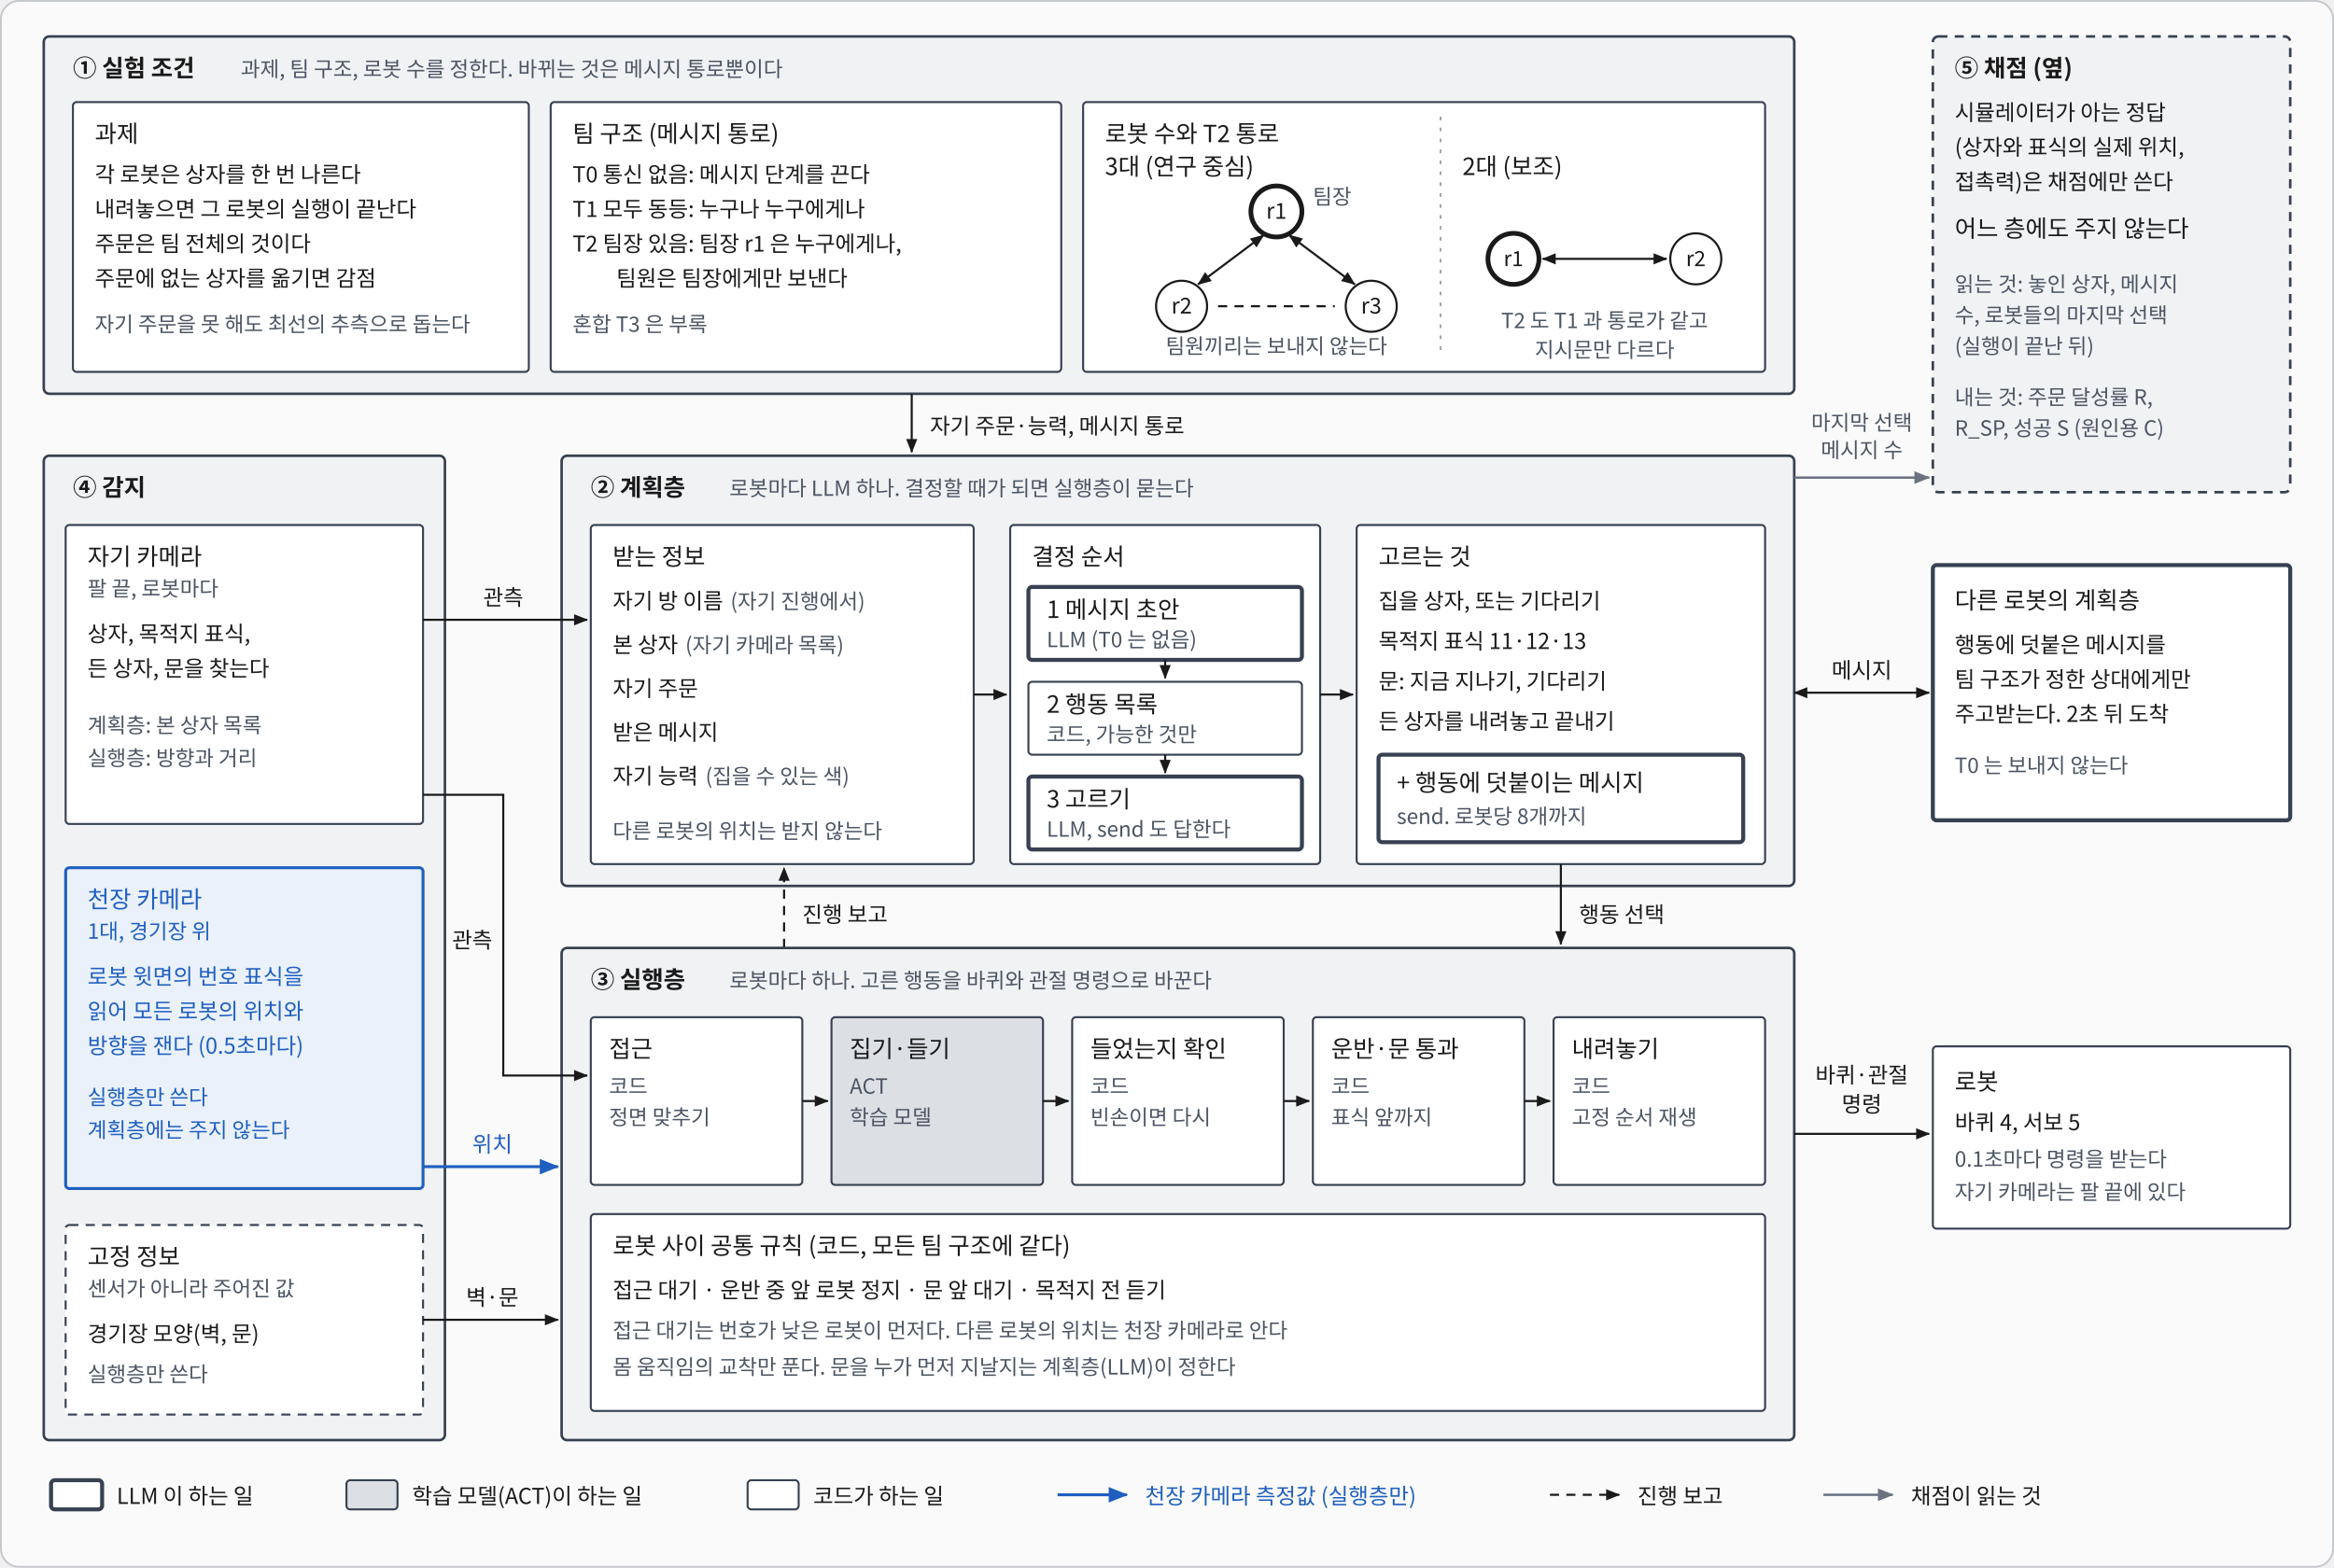
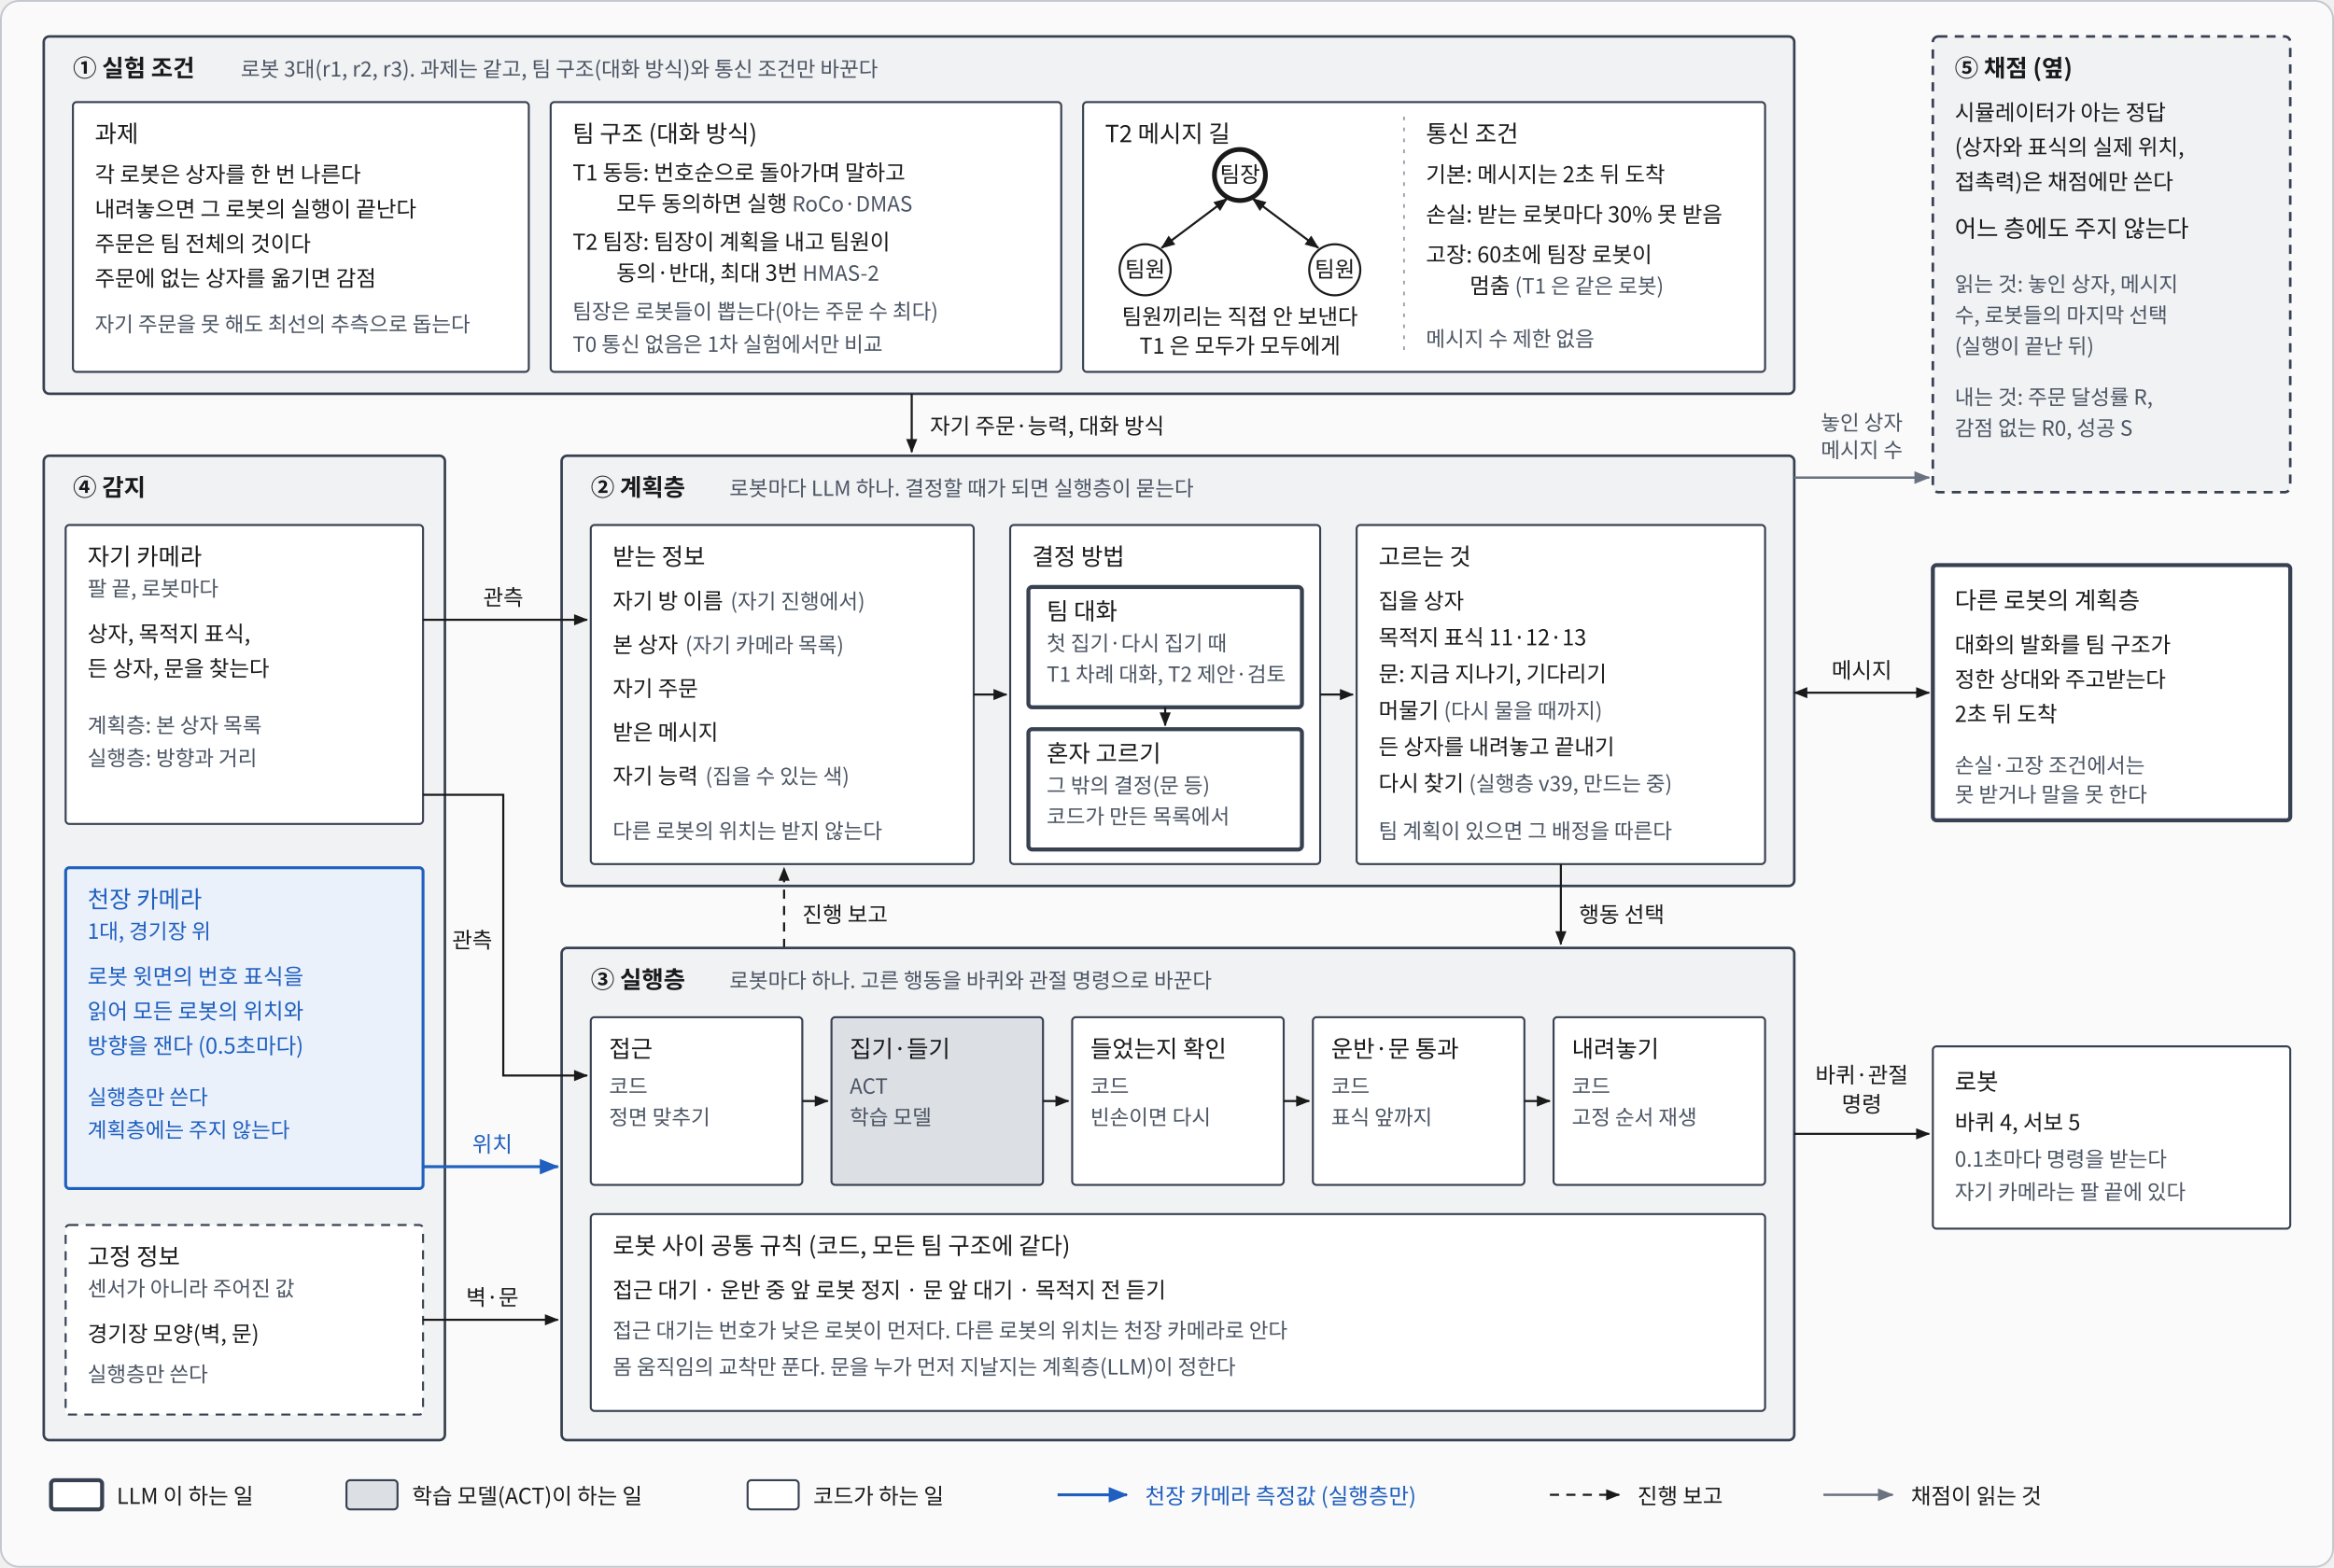
- <svg xmlns="http://www.w3.org/2000/svg" viewBox="0 0 1280 860" width="1280" height="860" role="img" aria-label="전체 구조: 실험 조건(과제, 팀 구조 T0 T1 T2, 로봇 3대와 T2 메시지 통로)이 계획층에 자기 주문과 능력을 준다. 계획층은 로봇마다 LLM 하나로, 자기 방 이름, 본 상자, 자기 주문, 받은 메시지, 자기 능력을 받아 상자, 표식, 문, 내려놓기, 기다리기 가운데 하나를 고르고 행동에 메시지를 덧붙인다. 행동 선택은 실행층이 받아 ACT 로 집기와 들기를, 코드로 접근, 운반, 문 통과, 내려놓기를 하고 로봇 사이 공통 규칙을 지킨 뒤 바퀴와 관절 명령을 내보내며 진행을 계획층에 보고한다. 감지는 자기 카메라의 관측을 계획층과 실행층에, 천장 카메라의 모든 로봇 위치와 방향을 실행층에만 준다. 채점은 옆에서 실행 결과를 읽어 주문 달성률을 내고, 정답 좌표는 어느 층에도 가지 않는다" font-family="'Noto Sans CJK KR','Noto Sans KR','Apple SD Gothic Neo','Malgun Gothic',Helvetica,Arial,sans-serif">
+ <svg xmlns="http://www.w3.org/2000/svg" viewBox="0 0 1280 860" width="1280" height="860" role="img" aria-label="전체 구조: 로봇 3대. 실험 조건은 팀 구조(T1 동등: 번호순 차례 대화와 합의, T2 팀장: 로봇들이 뽑은 팀장의 계획과 팀원 검토)와 통신 조건(기본, 메시지 30% 손실, 60초에 팀장 고장)을 정한다. 계획층은 로봇마다 LLM 하나로, 첫 집기와 다시 집기 때는 팀 대화로, 그 밖에는 혼자 행동 목록에서 고른다. 실행층은 ACT 로 집기와 들기를, 코드로 접근, 운반, 문 통과, 내려놓기를 한다. 감지는 자기 카메라의 관측을 계획층과 실행층에, 천장 카메라의 로봇 위치를 실행층에만 준다. 채점은 실행 뒤 놓인 상자로 주문 달성률을 낸다" font-family="'Noto Sans CJK KR','Noto Sans KR','Apple SD Gothic Neo','Malgun Gothic',Helvetica,Arial,sans-serif">
  <defs>
    <style>
      text { fill: #1a1a1a; font-size: 12px; }
      .tb { font-size: 13px; font-weight: 600; }
      .tm { font-size: 13px; font-weight: 500; }
      .ts { font-size: 11.5px; fill: #4b5563; }
      .bl { fill: #1f5fbf; }
      .cont { fill: #f1f2f4; stroke: #374151; stroke-width: 1.4; }
      .box { fill: #fff; stroke: #374151; stroke-width: 1.1; }
      .llm { stroke-width: 2.2; }
      .act { fill: #dcdfe4; }
      .cam { fill: #eaf1fb; stroke: #1f5fbf; stroke-width: 1.6; }
      .dash { stroke-dasharray: 5 4; }
      .lg { fill: none; stroke: #6b7280; stroke-width: 1.3; }
      .ln { fill: none; stroke: #1a1a1a; stroke-width: 1.15; }
      .lb { fill: none; stroke: #1f5fbf; stroke-width: 1.6; }
    </style>
    <marker id="h" viewBox="0 0 10 10" refX="9.4" refY="5" markerWidth="7" markerHeight="7" orient="auto-start-reverse">
      <path d="M0.5 1.2 L10 5 L0.5 8.8 z" fill="#1a1a1a" />
    </marker>
    <marker id="g" viewBox="0 0 10 10" refX="9.4" refY="5" markerWidth="7" markerHeight="7" orient="auto-start-reverse">
      <path d="M0.5 1.2 L10 5 L0.5 8.8 z" fill="#6b7280" />
    </marker>
    <marker id="b" viewBox="0 0 10 10" refX="9.4" refY="5" markerWidth="7" markerHeight="7" orient="auto-start-reverse">
      <path d="M0.5 1.2 L10 5 L0.5 8.8 z" fill="#1f5fbf" />
    </marker>
  </defs>
  <rect x="0.5" y="0.5" width="1279" height="859" rx="10" fill="#fafafa" stroke="#c4c7cc" />
  <rect class="cont" x="24" y="20" width="960" height="196" rx="3" />
  <text class="tb" x="40" y="42">① 실험 조건</text>
-   <text class="ts" x="132" y="42">과제, 팀 구조, 로봇 수를 정한다. 바뀌는 것은 메시지 통로뿐이다</text>
+   <text class="ts" x="132" y="42">로봇 3대(r1, r2, r3). 과제는 같고, 팀 구조(대화 방식)와 통신 조건만 바꾼다</text>
  <rect class="box" x="40" y="56" width="250" height="148" rx="2" />
  <text class="tm" x="52" y="78">과제</text>
  <text x="52" y="100">각 로봇은 상자를 한 번 나른다</text>
  <text x="52" y="119">내려놓으면 그 로봇의 실행이 끝난다</text>
  <text x="52" y="138">주문은 팀 전체의 것이다</text>
  <text x="52" y="157">주문에 없는 상자를 옮기면 감점</text>
  <text class="ts" x="52" y="182">자기 주문을 못 해도 최선의 추측으로 돕는다</text>
  <rect class="box" x="302" y="56" width="280" height="148" rx="2" />
-   <text class="tm" x="314" y="78">팀 구조 (메시지 통로)</text>
-   <text x="314" y="100">T0 통신 없음: 메시지 단계를 끈다</text>
-   <text x="314" y="119">T1 모두 동등: 누구나 누구에게나</text>
-   <text x="314" y="138">T2 팀장 있음: 팀장 r1 은 누구에게나,</text>
-   <text x="338" y="157">팀원은 팀장에게만 보낸다</text>
-   <text class="ts" x="314" y="182">혼합 T3 은 부록</text>
+   <text class="tm" x="314" y="78">팀 구조 (대화 방식)</text>
+   <text x="314" y="99">T1 동등: 번호순으로 돌아가며 말하고</text>
+   <text x="338" y="116">모두 동의하면 실행 <tspan class="ts">RoCo·DMAS</tspan>
+   </text>
+   <text x="314" y="137">T2 팀장: 팀장이 계획을 내고 팀원이</text>
+   <text x="338" y="154">동의·반대, 최대 3번 <tspan class="ts">HMAS-2</tspan>
+   </text>
+   <text class="ts" x="314" y="175">팀장은 로봇들이 뽑는다(아는 주문 수 최다)</text>
+   <text class="ts" x="314" y="193">T0 통신 없음은 1차 실험에서만 비교</text>
  <rect class="box" x="594" y="56" width="374" height="148" rx="2" />
-   <text class="tm" x="606" y="78">로봇 수와 T2 통로</text>
-   <text class="tm" x="606" y="96">3대 (연구 중심)</text>
-   <path class="ln" d="M693 129 L657 156" marker-start="url(#h)" marker-end="url(#h)" />
-   <path class="ln" d="M707 129 L743 156" marker-start="url(#h)" marker-end="url(#h)" />
-   <path class="ln dash" d="M668 168 H732" stroke="#6b7280" />
-   <circle cx="700" cy="116" r="14" fill="#fff" stroke="#1a1a1a" stroke-width="2.6" />
-   <circle cx="648" cy="168" r="14" fill="#fff" stroke="#1a1a1a" stroke-width="1.15" />
-   <circle cx="752" cy="168" r="14" fill="#fff" stroke="#1a1a1a" stroke-width="1.15" />
-   <g text-anchor="middle" class="ts" style="fill:#1a1a1a">
-     <text x="700" y="120" style="fill:#1a1a1a">r1</text>
-     <text x="648" y="172" style="fill:#1a1a1a">r2</text>
-     <text x="752" y="172" style="fill:#1a1a1a">r3</text>
+   <text class="tm" x="606" y="78">T2 메시지 길</text>
+   <path class="ln" d="M673 109 L637 136" marker-start="url(#h)" marker-end="url(#h)" />
+   <path class="ln" d="M687 109 L723 136" marker-start="url(#h)" marker-end="url(#h)" />
+   <circle cx="680" cy="96" r="14" fill="#fff" stroke="#1a1a1a" stroke-width="2.6" />
+   <circle cx="628" cy="148" r="14" fill="#fff" stroke="#1a1a1a" stroke-width="1.15" />
+   <circle cx="732" cy="148" r="14" fill="#fff" stroke="#1a1a1a" stroke-width="1.15" />
+   <g text-anchor="middle" class="ts">
+     <text x="680" y="100" style="fill:#1a1a1a">팀장</text>
+     <text x="628" y="152" style="fill:#1a1a1a">팀원</text>
+     <text x="732" y="152" style="fill:#1a1a1a">팀원</text>
+     <text x="680" y="178">팀원끼리는 직접 안 보낸다</text>
+     <text x="680" y="194">T1 은 모두가 모두에게</text>
  </g>
-   <text class="ts" x="720" y="112">팀장</text>
-   <text class="ts" x="700" y="194" text-anchor="middle">팀원끼리는 보내지 않는다</text>
-   <path d="M790 64 V196" stroke="#9ca3af" stroke-width="1" stroke-dasharray="2 4" fill="none" />
-   <text class="tm" x="802" y="96">2대 (보조)</text>
-   <path class="ln" d="M846 142 H914" marker-start="url(#h)" marker-end="url(#h)" />
-   <circle cx="830" cy="142" r="14" fill="#fff" stroke="#1a1a1a" stroke-width="2.6" />
-   <circle cx="930" cy="142" r="14" fill="#fff" stroke="#1a1a1a" stroke-width="1.15" />
-   <g text-anchor="middle">
-     <text class="ts" x="830" y="146" style="fill:#1a1a1a">r1</text>
-     <text class="ts" x="930" y="146" style="fill:#1a1a1a">r2</text>
-     <text class="ts" x="880" y="180">T2 도 T1 과 통로가 같고</text>
-     <text class="ts" x="880" y="196">지시문만 다르다</text>
-   </g>
+   <path d="M770 64 V196" stroke="#9ca3af" stroke-width="1" stroke-dasharray="2 4" fill="none" />
+   <text class="tm" x="782" y="78">통신 조건</text>
+   <text x="782" y="100">기본: 메시지는 2초 뒤 도착</text>
+   <text x="782" y="122">손실: 받는 로봇마다 30% 못 받음</text>
+   <text x="782" y="144">고장: 60초에 팀장 로봇이</text>
+   <text x="806" y="161">멈춤 <tspan class="ts">(T1 은 같은 로봇)</tspan>
+   </text>
+   <text class="ts" x="782" y="190">메시지 수 제한 없음</text>
  <path class="ln" d="M500 216 V248" marker-end="url(#h)" />
-   <text x="510" y="238">자기 주문·능력, 메시지 통로</text>
+   <text x="510" y="238">자기 주문·능력, 대화 방식</text>
  <rect class="cont" x="308" y="250" width="676" height="236" rx="3" />
  <text class="tb" x="324" y="272">② 계획층</text>
  <text class="ts" x="400" y="272">로봇마다 LLM 하나. 결정할 때가 되면 실행층이 묻는다</text>
  <rect class="box" x="324" y="288" width="210" height="186" rx="2" />
  <text class="tm" x="336" y="310">받는 정보</text>
  <text x="336" y="334">자기 방 이름<tspan class="ts" dx="4">(자기 진행에서)</tspan>
  </text>
  <text x="336" y="358">본 상자<tspan class="ts" dx="4">(자기 카메라 목록)</tspan>
  </text>
  <text x="336" y="382">자기 주문</text>
  <text x="336" y="406">받은 메시지</text>
  <text x="336" y="430">자기 능력<tspan class="ts" dx="4">(집을 수 있는 색)</tspan>
  </text>
  <text class="ts" x="336" y="460">다른 로봇의 위치는 받지 않는다</text>
  <path class="ln" d="M534 381 H552" marker-end="url(#h)" />
  <rect class="box" x="554" y="288" width="170" height="186" rx="2" />
-   <text class="tm" x="566" y="310">결정 순서</text>
-   <rect class="box llm" x="564" y="322" width="150" height="40" rx="2" />
-   <text class="tm" x="574" y="339">1 메시지 초안</text>
-   <text class="ts" x="574" y="355">LLM (T0 는 없음)</text>
-   <path class="ln" d="M639 362 V372" marker-end="url(#h)" />
-   <rect class="box" x="564" y="374" width="150" height="40" rx="2" />
-   <text class="tm" x="574" y="391">2 행동 목록</text>
-   <text class="ts" x="574" y="407">코드, 가능한 것만</text>
-   <path class="ln" d="M639 414 V424" marker-end="url(#h)" />
-   <rect class="box llm" x="564" y="426" width="150" height="40" rx="2" />
-   <text class="tm" x="574" y="443">3 고르기</text>
-   <text class="ts" x="574" y="459">LLM, send 도 답한다</text>
+   <text class="tm" x="566" y="310">결정 방법</text>
+   <rect class="box llm" x="564" y="322" width="150" height="66" rx="2" />
+   <text class="tm" x="574" y="340">팀 대화</text>
+   <text class="ts" x="574" y="357">첫 집기·다시 집기 때</text>
+   <text class="ts" x="574" y="374">T1 차례 대화, T2 제안·검토</text>
+   <path class="ln" d="M639 388 V398" marker-end="url(#h)" />
+   <rect class="box llm" x="564" y="400" width="150" height="66" rx="2" />
+   <text class="tm" x="574" y="418">혼자 고르기</text>
+   <text class="ts" x="574" y="435">그 밖의 결정(문 등)</text>
+   <text class="ts" x="574" y="452">코드가 만든 목록에서</text>
  <path class="ln" d="M724 381 H742" marker-end="url(#h)" />
  <rect class="box" x="744" y="288" width="224" height="186" rx="2" />
  <text class="tm" x="756" y="310">고르는 것</text>
-   <text x="756" y="334">집을 상자, 또는 기다리기</text>
-   <text x="756" y="356">목적지 표식 11·12·13</text>
-   <text x="756" y="378">문: 지금 지나기, 기다리기</text>
-   <text x="756" y="400">든 상자를 내려놓고 끝내기</text>
-   <rect class="box llm" x="756" y="414" width="200" height="48" rx="2" />
-   <text class="tm" x="766" y="434">+ 행동에 덧붙이는 메시지</text>
-   <text class="ts" x="766" y="452">send. 로봇당 8개까지</text>
+   <text x="756" y="334">집을 상자</text>
+   <text x="756" y="354">목적지 표식 11·12·13</text>
+   <text x="756" y="374">문: 지금 지나기, 기다리기</text>
+   <text x="756" y="394">머물기 <tspan class="ts">(다시 물을 때까지)</tspan>
+   </text>
+   <text x="756" y="414">든 상자를 내려놓고 끝내기</text>
+   <text x="756" y="434">다시 찾기 <tspan class="ts">(실행층 v39, 만드는 중)</tspan>
+   </text>
+   <text class="ts" x="756" y="460">팀 계획이 있으면 그 배정을 따른다</text>
  <path class="ln" d="M984 380 H1058" marker-start="url(#h)" marker-end="url(#h)" />
  <text x="1021" y="372" text-anchor="middle">메시지</text>
  <rect class="box llm" x="1060" y="310" width="196" height="140" rx="2" />
  <text class="tm" x="1072" y="334">다른 로봇의 계획층</text>
-   <text x="1072" y="358">행동에 덧붙은 메시지를</text>
-   <text x="1072" y="377">팀 구조가 정한 상대에게만</text>
-   <text x="1072" y="396">주고받는다. 2초 뒤 도착</text>
-   <text class="ts" x="1072" y="424">T0 는 보내지 않는다</text>
+   <text x="1072" y="358">대화의 발화를 팀 구조가</text>
+   <text x="1072" y="377">정한 상대와 주고받는다</text>
+   <text x="1072" y="396">2초 뒤 도착</text>
+   <text class="ts" x="1072" y="424">손실·고장 조건에서는</text>
+   <text class="ts" x="1072" y="440">못 받거나 말을 못 한다</text>
  <path class="ln" d="M856 474 V518" marker-end="url(#h)" />
  <text x="866" y="506">행동 선택</text>
  <path class="ln dash" d="M430 520 V476" marker-end="url(#h)" />
  <text x="440" y="506">진행 보고</text>
  <rect class="cont" x="308" y="520" width="676" height="270" rx="3" />
  <text class="tb" x="324" y="542">③ 실행층</text>
  <text class="ts" x="400" y="542">로봇마다 하나. 고른 행동을 바퀴와 관절 명령으로 바꾼다</text>
  <rect class="box" x="324" y="558" width="116" height="92" rx="2" />
  <text class="tm" x="334" y="580">접근</text>
  <text class="ts" x="334" y="600">코드</text>
  <text class="ts" x="334" y="617">정면 맞추기</text>
  <path class="ln" d="M440 604 H454" marker-end="url(#h)" />
  <rect class="box act" x="456" y="558" width="116" height="92" rx="2" />
  <text class="tm" x="466" y="580">집기·들기</text>
  <text class="ts" x="466" y="600">ACT</text>
  <text class="ts" x="466" y="617">학습 모델</text>
  <path class="ln" d="M572 604 H586" marker-end="url(#h)" />
  <rect class="box" x="588" y="558" width="116" height="92" rx="2" />
  <text class="tm" x="598" y="580">들었는지 확인</text>
  <text class="ts" x="598" y="600">코드</text>
  <text class="ts" x="598" y="617">빈손이면 다시</text>
  <path class="ln" d="M704 604 H718" marker-end="url(#h)" />
  <rect class="box" x="720" y="558" width="116" height="92" rx="2" />
  <text class="tm" x="730" y="580">운반·문 통과</text>
  <text class="ts" x="730" y="600">코드</text>
  <text class="ts" x="730" y="617">표식 앞까지</text>
  <path class="ln" d="M836 604 H850" marker-end="url(#h)" />
  <rect class="box" x="852" y="558" width="116" height="92" rx="2" />
  <text class="tm" x="862" y="580">내려놓기</text>
  <text class="ts" x="862" y="600">코드</text>
  <text class="ts" x="862" y="617">고정 순서 재생</text>
  <rect class="box" x="324" y="666" width="644" height="108" rx="2" />
  <text class="tm" x="336" y="688">로봇 사이 공통 규칙 (코드, 모든 팀 구조에 같다)</text>
  <text x="336" y="712">접근 대기 · 운반 중 앞 로봇 정지 · 문 앞 대기 · 목적지 전 듣기</text>
  <text class="ts" x="336" y="734">접근 대기는 번호가 낮은 로봇이 먼저다. 다른 로봇의 위치는 천장 카메라로 안다</text>
  <text class="ts" x="336" y="754">몸 움직임의 교착만 푼다. 문을 누가 먼저 지날지는 계획층(LLM)이 정한다</text>
  <text x="1021" y="594" text-anchor="middle">바퀴·관절</text>
  <text x="1021" y="610" text-anchor="middle">명령</text>
  <path class="ln" d="M984 622 H1058" marker-end="url(#h)" />
  <rect class="box" x="1060" y="574" width="196" height="100" rx="2" />
  <text class="tm" x="1072" y="598">로봇</text>
  <text x="1072" y="620">바퀴 4, 서보 5</text>
  <text class="ts" x="1072" y="640">0.1초마다 명령을 받는다</text>
  <text class="ts" x="1072" y="658">자기 카메라는 팔 끝에 있다</text>
  <rect class="cont" x="24" y="250" width="220" height="540" rx="3" />
  <text class="tb" x="40" y="272">④ 감지</text>
  <rect class="box" x="36" y="288" width="196" height="164" rx="2" />
  <text class="tm" x="48" y="310">자기 카메라</text>
  <text class="ts" x="48" y="327">팔 끝, 로봇마다</text>
  <text x="48" y="352">상자, 목적지 표식,</text>
  <text x="48" y="371">든 상자, 문을 찾는다</text>
  <text class="ts" x="48" y="402">계획층: 본 상자 목록</text>
  <text class="ts" x="48" y="420">실행층: 방향과 거리</text>
  <path class="ln" d="M232 340 H322" marker-end="url(#h)" />
  <text x="276" y="332" text-anchor="middle">관측</text>
  <path class="ln" d="M232 436 H276 V590 H322" marker-end="url(#h)" />
  <text x="270" y="520" text-anchor="end">관측</text>
  <rect class="box cam" x="36" y="476" width="196" height="176" rx="2" />
  <text class="tm bl" x="48" y="498">천장 카메라</text>
  <text class="ts bl" x="48" y="515">1대, 경기장 위</text>
  <text class="bl" x="48" y="540">로봇 윗면의 번호 표식을</text>
  <text class="bl" x="48" y="559">읽어 모든 로봇의 위치와</text>
  <text class="bl" x="48" y="578">방향을 잰다 (0.5초마다)</text>
  <text class="ts bl" x="48" y="606">실행층만 쓴다</text>
  <text class="ts bl" x="48" y="624">계획층에는 주지 않는다</text>
  <path class="lb" d="M232 640 H306" marker-end="url(#b)" />
  <text class="bl" x="270" y="632" text-anchor="middle">위치</text>
  <rect class="box dash" x="36" y="672" width="196" height="104" rx="2" />
  <text class="tm" x="48" y="694">고정 정보</text>
  <text class="ts" x="48" y="711">센서가 아니라 주어진 값</text>
  <text x="48" y="736">경기장 모양(벽, 문)</text>
  <text class="ts" x="48" y="758">실행층만 쓴다</text>
  <path class="ln" d="M232 724 H306" marker-end="url(#h)" />
  <text x="270" y="716" text-anchor="middle">벽·문</text>
  <rect class="cont dash" x="1060" y="20" width="196" height="250" rx="3" />
  <text class="tb" x="1072" y="42">⑤ 채점 (옆)</text>
  <text x="1072" y="66">시뮬레이터가 아는 정답</text>
  <text x="1072" y="85">(상자와 표식의 실제 위치,</text>
  <text x="1072" y="104">접촉력)은 채점에만 쓴다</text>
  <text class="tm" x="1072" y="130">어느 층에도 주지 않는다</text>
  <text class="ts" x="1072" y="160">읽는 것: 놓인 상자, 메시지</text>
  <text class="ts" x="1072" y="177">수, 로봇들의 마지막 선택</text>
  <text class="ts" x="1072" y="194">(실행이 끝난 뒤)</text>
  <text class="ts" x="1072" y="222">내는 것: 주문 달성률 R,</text>
-   <text class="ts" x="1072" y="239">R_SP, 성공 S (원인용 C)</text>
+   <text class="ts" x="1072" y="239">감점 없는 R0, 성공 S</text>
  <path class="lg" d="M984 262 H1058" marker-end="url(#g)" />
-   <text class="ts" x="1021" y="236" text-anchor="middle">마지막 선택</text>
+   <text class="ts" x="1021" y="236" text-anchor="middle">놓인 상자</text>
  <text class="ts" x="1021" y="251" text-anchor="middle">메시지 수</text>
  <rect x="28" y="812" width="28" height="16" rx="2" fill="#fff" stroke="#374151" stroke-width="2.2" />
  <text x="64" y="825">LLM 이 하는 일</text>
  <rect x="190" y="812" width="28" height="16" rx="2" fill="#dcdfe4" stroke="#374151" stroke-width="1.1" />
  <text x="226" y="825">학습 모델(ACT)이 하는 일</text>
  <rect x="410" y="812" width="28" height="16" rx="2" fill="#fff" stroke="#374151" stroke-width="1.1" />
  <text x="446" y="825">코드가 하는 일</text>
  <path class="lb" d="M580 820 H618" marker-end="url(#b)" />
  <text class="bl" x="628" y="825">천장 카메라 측정값 (실행층만)</text>
  <path class="ln dash" d="M850 820 H888" marker-end="url(#h)" />
  <text x="898" y="825">진행 보고</text>
  <path class="lg" d="M1000 820 H1038" marker-end="url(#g)" />
  <text x="1048" y="825">채점이 읽는 것</text>
</svg>
